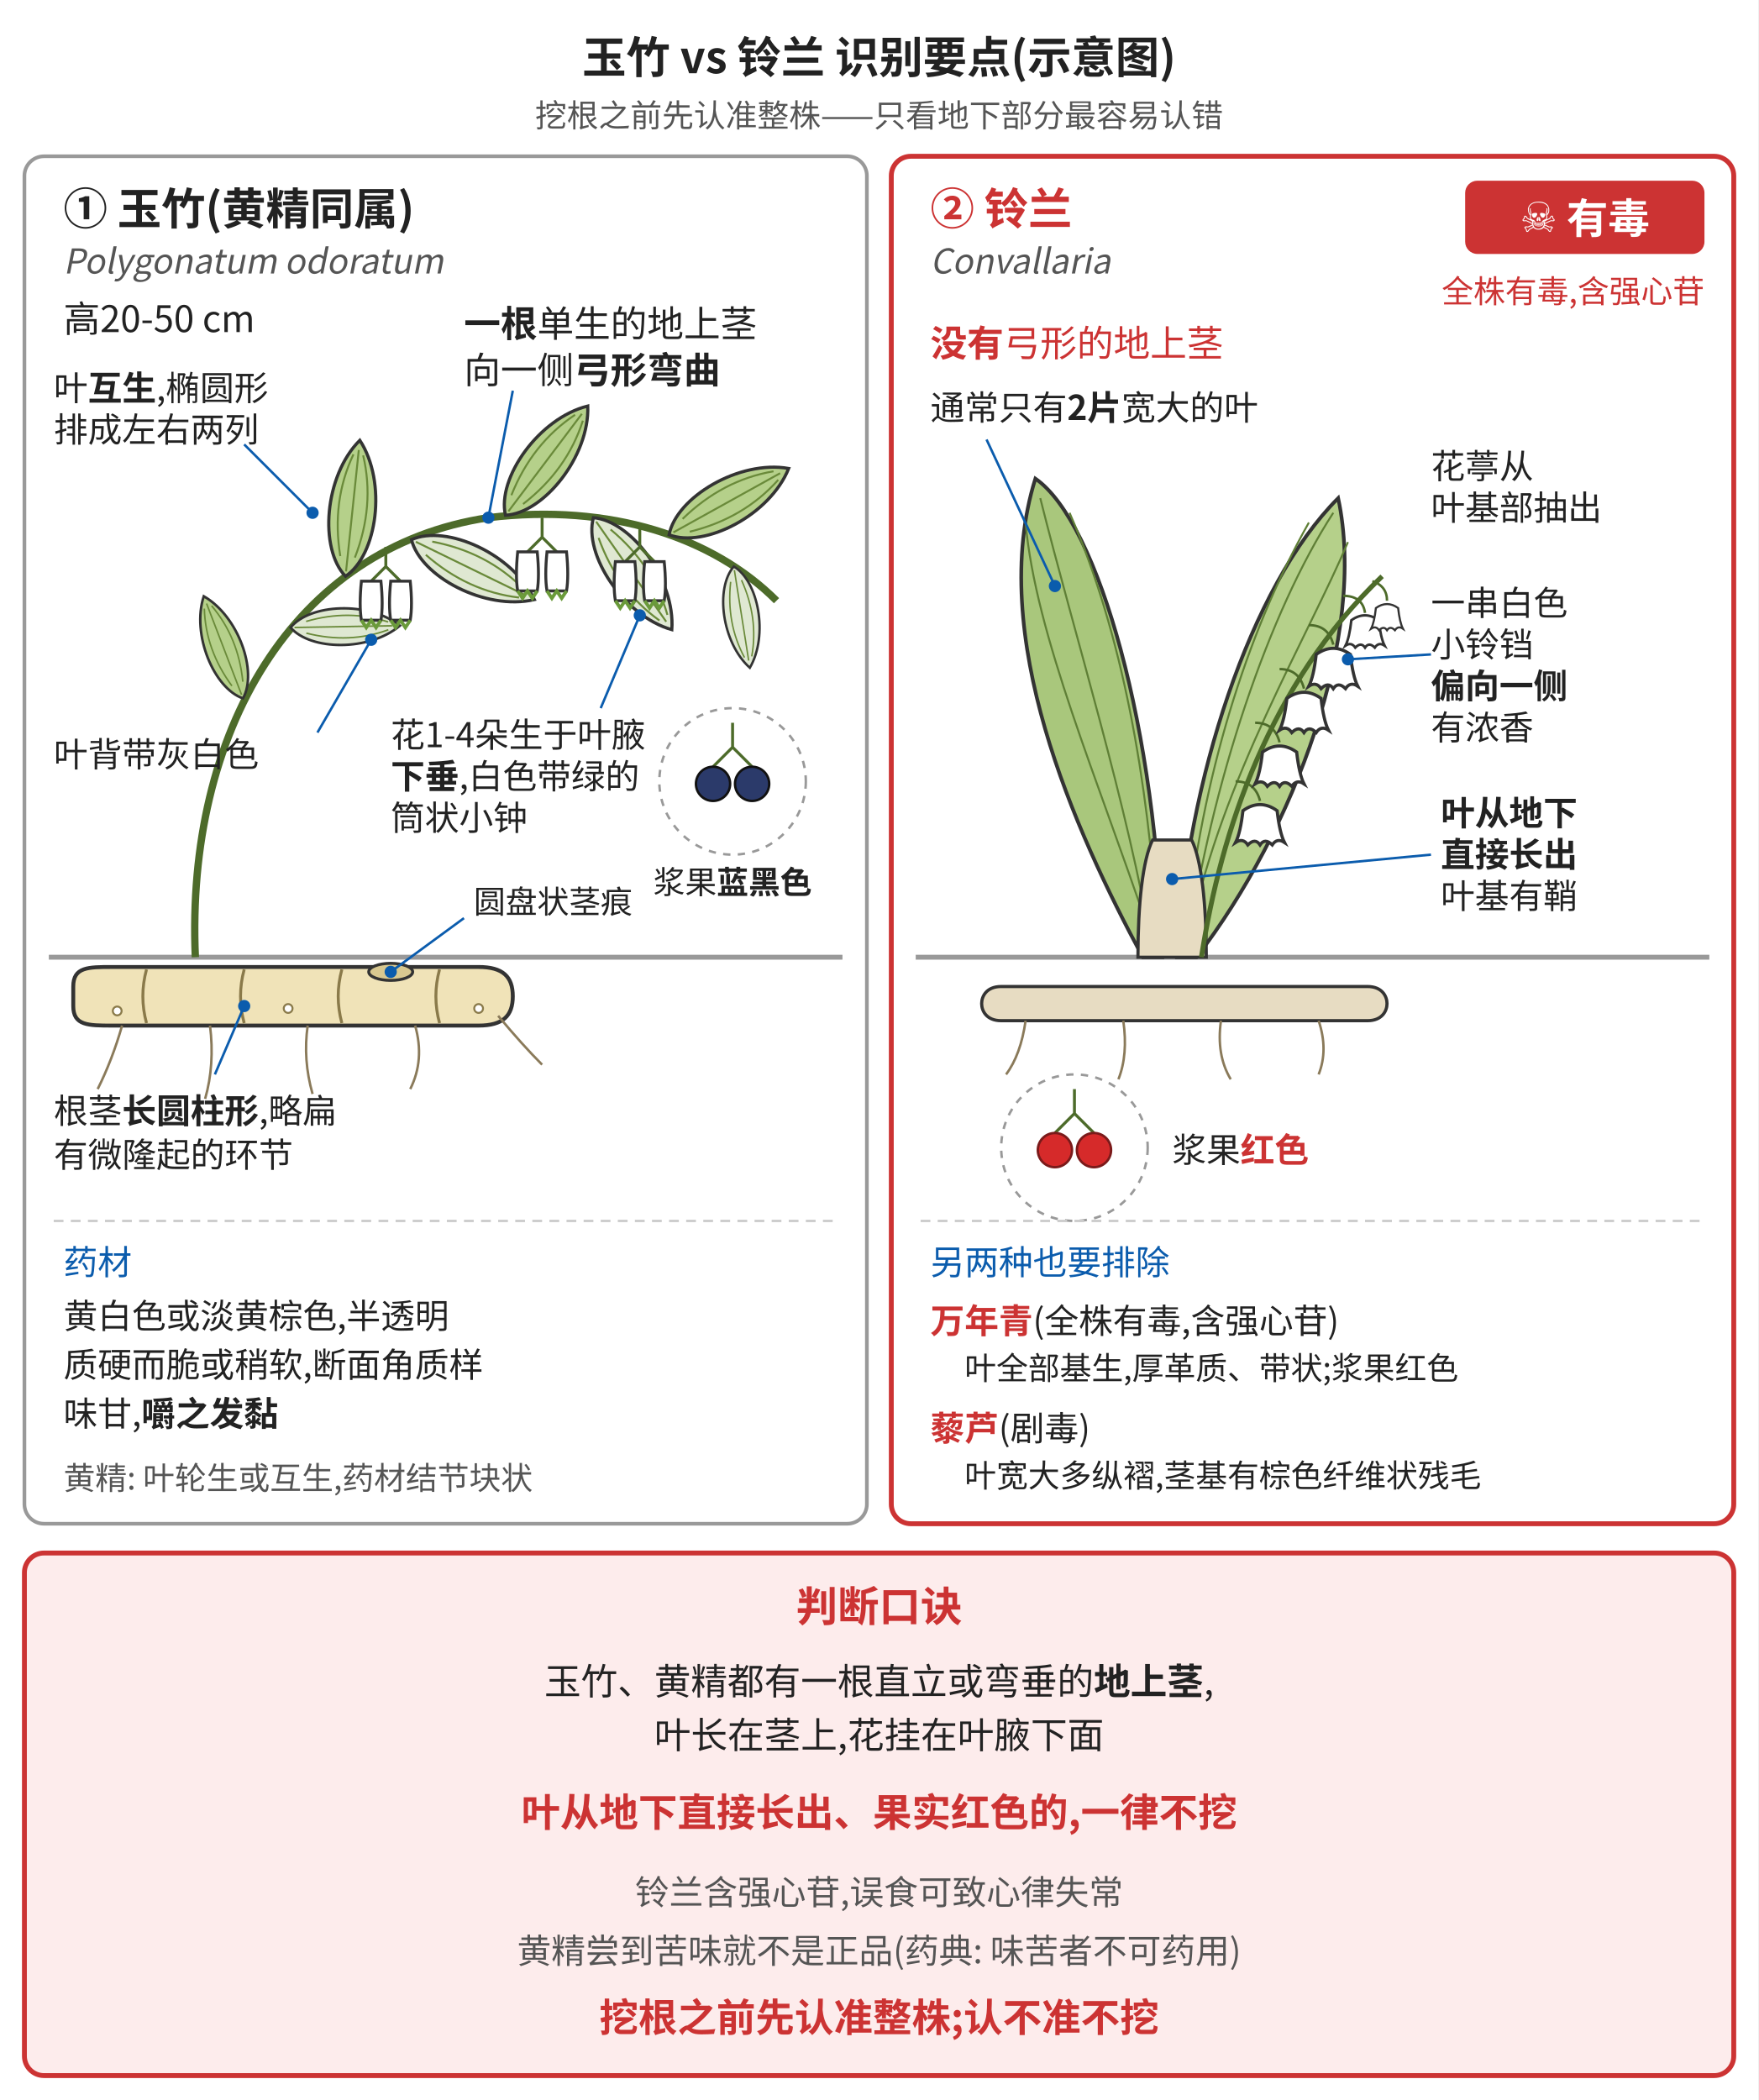
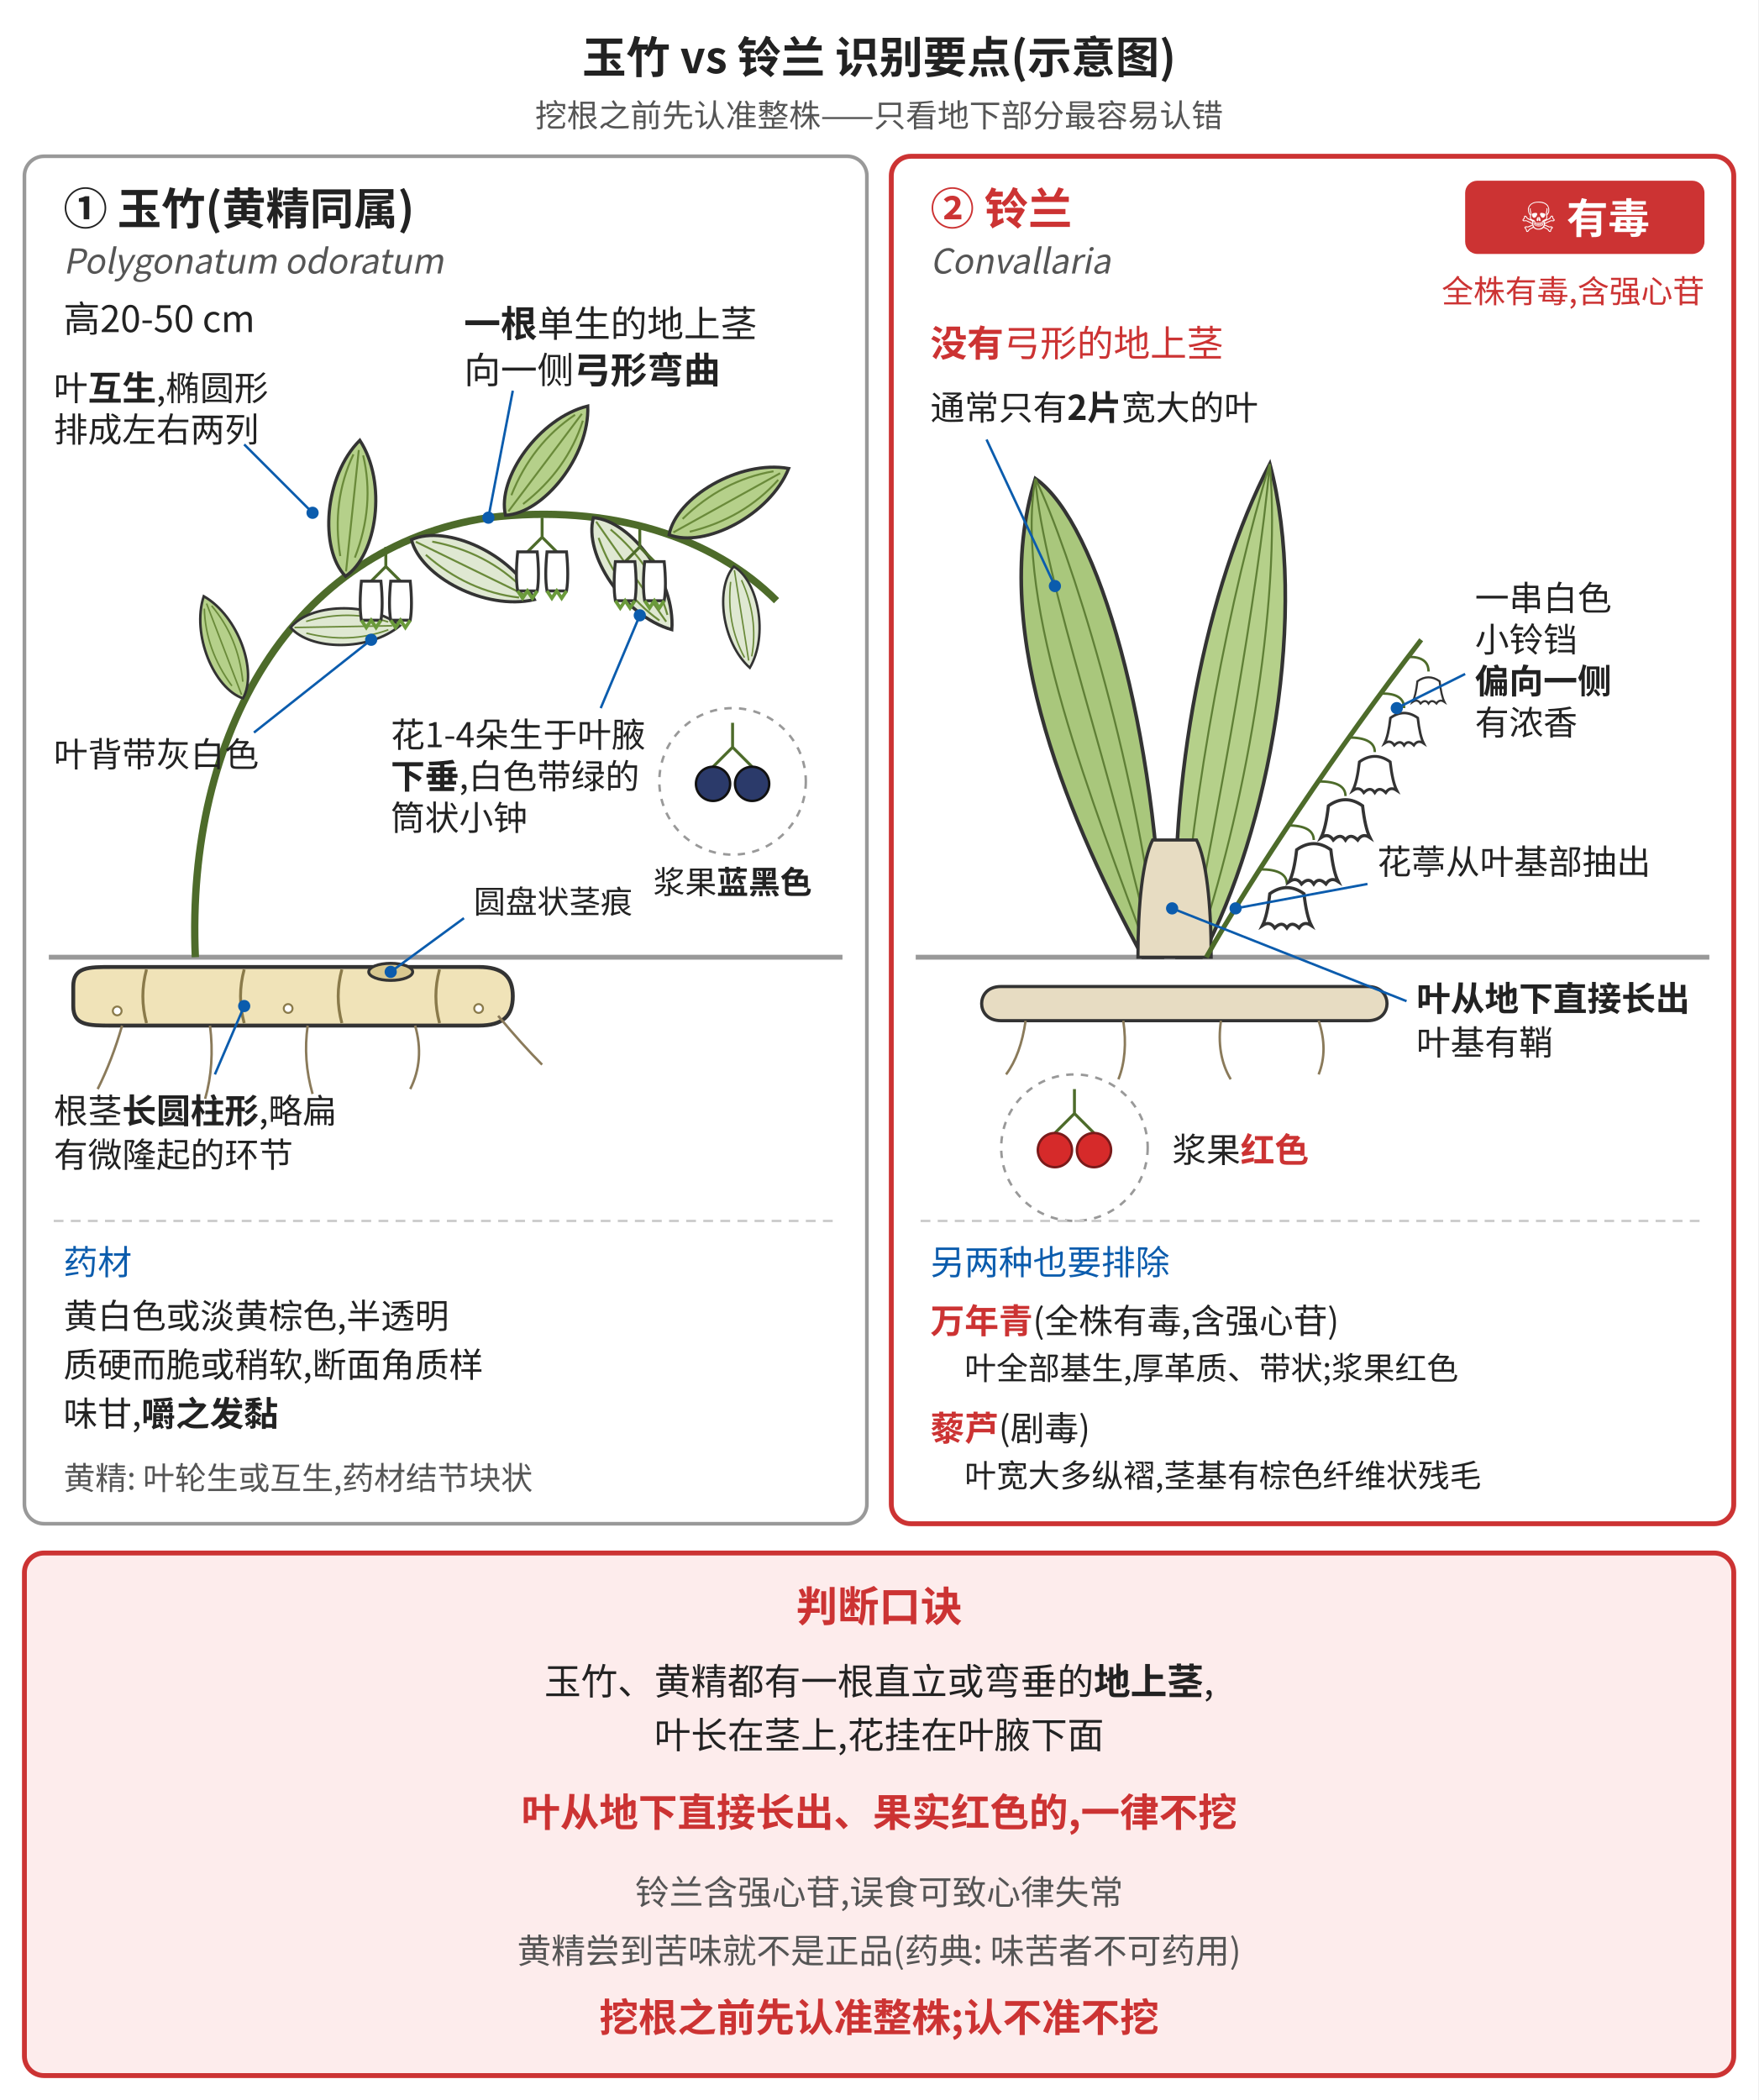
<svg xmlns="http://www.w3.org/2000/svg" viewBox="0 0 720 860" width="720" height="860" role="img" aria-label="玉竹与铃兰对照示意: 挖玉竹、黄精之前先认准整株。玉竹高20-50 cm,有一根单生、向一侧弓形弯曲的地上茎;叶互生,椭圆形,在茎上排成左右两列,叶背带灰白色;花1-4朵生于叶腋,下垂,白色带绿的筒状小钟;浆果蓝黑色;根茎长圆柱形,有微隆起的环节和圆盘状茎痕。铃兰全株有毒,含强心苷,误食可致心律失常: 没有弓形的地上茎,通常只有2片宽大的叶从地下直接长出,叶基有鞘;花葶从叶基部抽出,一串白色小铃铛偏向一侧,有浓香;浆果红色。万年青全株有毒,叶全部基生、厚革质、带状,浆果红色;藜芦剧毒,叶宽大、有许多纵向褶皱,茎基部有棕色纤维状残毛。判断口诀: 玉竹、黄精都有一根直立或弯垂的地上茎,叶长在茎上,花挂在叶腋下面;叶从地下直接长出、果实红色的,一律不挖">
  <rect width="100%" height="100%" fill="#fff" />
  <defs>
    <g id="yleaf">
      <path d="M0 0 C10 -12 40 -13 56 0 C40 13 10 12 0 0Z" stroke="#333" stroke-width="1.3" />
      <path d="M2 0 H52 M8 -3 Q30 -9 50 -2 M8 3 Q30 9 50 2" stroke="#6a8a3a" stroke-width="0.8" fill="none" />
    </g>
    <g id="ybell">
      <path d="M0 0 V8 M0 8 L-6 14 M0 8 L6 14" stroke="#4d6b2a" stroke-width="1.2" fill="none" />
      <path d="M-10 14 Q-11 24 -10 30 H-2 Q-1 24 -2 14 Z M2 14 Q1 24 2 30 H10 Q11 24 10 14 Z" fill="#fff" stroke="#333" stroke-width="1.2" />
      <path d="M-10 30 l2 3 l2 -3 l2 3 l2 -3 M2 30 l2 3 l2 -3 l2 3 l2 -3" stroke="#6a9a3a" stroke-width="1.4" fill="none" />
    </g>
    <g id="lbell">
      <path d="M-7 0 Q-8 9 -10 13 Q-7 11 -5 14 Q-2 11 0 14 Q2 11 5 14 Q7 11 10 13 Q8 9 7 0 Q0 -5 -7 0Z" fill="#fff" stroke="#333" stroke-width="1.3" />
    </g>
  </defs>
  <g font-family="'Noto Sans CJK SC','PingFang SC','Microsoft YaHei',sans-serif" fill="#222">
    <text x="360" y="30" font-size="18" font-weight="bold" text-anchor="middle">玉竹 vs 铃兰 识别要点(示意图)</text>
    <text x="360" y="52" font-size="13" fill="#555" text-anchor="middle">挖根之前先认准整株——只看地下部分最容易认错</text>
    <rect x="10" y="64" width="345" height="560" rx="8" fill="none" stroke="#999" stroke-width="1.5" />
    <rect x="365" y="64" width="345" height="560" rx="8" fill="none" stroke="#c33" stroke-width="2" />
    <text x="26" y="92" font-size="18" font-weight="bold">① 玉竹(黄精同属)</text>
    <text x="26" y="112" font-size="14" font-style="italic" fill="#555">Polygonatum odoratum</text>
    <text x="26" y="136" font-size="15">高20-50 cm</text>
    <line x1="20" y1="392" x2="345" y2="392" stroke="#999" stroke-width="2" />
    <path d="M80 392 C76 300 120 224 200 212 C250 206 292 220 318 246" stroke="#4d6b2a" stroke-width="3" fill="none" />
    <use href="#yleaf" transform="translate(99.5 286) rotate(-111) scale(0.8)" fill="#b5d08a" />
    <use href="#yleaf" transform="translate(119 257) rotate(-1) scale(0.8)" fill="#dfe8d2" />
    <use href="#yleaf" transform="translate(141.5 236) rotate(-84)" fill="#b5d08a" />
    <use href="#yleaf" transform="translate(168.5 221) rotate(26)" fill="#dfe8d2" />
    <use href="#yleaf" transform="translate(207 211) rotate(-53)" fill="#b5d08a" />
    <use href="#yleaf" transform="translate(243 212) rotate(55)" fill="#dfe8d2" />
    <use href="#yleaf" transform="translate(274 219) rotate(-29)" fill="#b5d08a" />
    <use href="#yleaf" transform="translate(300.5 232) rotate(81) scale(0.75)" fill="#dfe8d2" />
    <use href="#ybell" x="158" y="224" />
    <use href="#ybell" x="222" y="212" />
    <use href="#ybell" x="262" y="216" />
    <path d="M30 404 C30 396 36 396 46 396 H196 C206 396 210 400 210 408 C210 416 206 420 196 420 H46 C36 420 30 420 30 412 Z" fill="#f0e3b8" stroke="#333" stroke-width="1.6" />
    <g stroke="#8a7a4a" stroke-width="1.2" fill="none">
      <path d="M60 397 Q57 408 60 419 M100 397 Q97 408 100 419 M140 397 Q137 408 140 419 M180 397 Q177 408 180 419" />
    </g>
    <ellipse cx="160" cy="398" rx="9" ry="3.5" fill="#d8c890" stroke="#333" stroke-width="1.2" />
    <g fill="#fff" stroke="#8a7a4a" stroke-width="0.8">
      <circle cx="48" cy="414" r="1.8" />
      <circle cx="118" cy="413" r="1.8" />
      <circle cx="196" cy="413" r="1.8" />
    </g>
    <g stroke="#8a7a5a" stroke-width="1" fill="none">
      <path d="M50 420 Q46 434 40 446 M86 420 Q88 436 84 450 M126 420 Q124 434 128 448 M170 420 Q174 434 168 446 M204 416 Q214 428 222 436" />
    </g>
    <circle cx="300" cy="320" r="30" fill="#fff" stroke="#999" stroke-width="1" stroke-dasharray="3 3" />
    <path d="M300 296 V306 M300 306 L292 314 M300 306 L308 314" stroke="#4d6b2a" stroke-width="1.2" fill="none" />
    <circle cx="292" cy="321" r="7" fill="#2b3a6a" stroke="#111" stroke-width="1" />
    <circle cx="308" cy="321" r="7" fill="#2b3a6a" stroke="#111" stroke-width="1" />
    <g stroke="#0b5cad" stroke-width="1" fill="none">
      <path d="M200 212 L210 160" />
      <path d="M128 210 L100 182" />
-       <path d="M152 262 L130 300" />
+       <path d="M152 262 L104 300" />
      <path d="M262 252 L246 290" />
      <path d="M160 398 L190 376" />
      <path d="M100 412 L88 440" />
    </g>
    <g fill="#0b5cad">
      <circle cx="200" cy="212" r="2.5" />
      <circle cx="128" cy="210" r="2.5" />
      <circle cx="152" cy="262" r="2.5" />
      <circle cx="262" cy="252" r="2.5" />
      <circle cx="160" cy="398" r="2.5" />
      <circle cx="100" cy="412" r="2.5" />
    </g>
    <text x="190" y="138" font-size="15">
      <tspan font-weight="bold">一根</tspan>单生的地上茎</text>
    <text x="190" y="157" font-size="15">向一侧<tspan font-weight="bold">弓形弯曲</tspan>
    </text>
    <text x="22" y="164" font-size="14">叶<tspan font-weight="bold">互生</tspan>,椭圆形</text>
    <text x="22" y="181" font-size="14">排成左右两列</text>
    <text x="22" y="314" font-size="14">叶背带灰白色</text>
    <text x="160" y="306" font-size="14">花1-4朵生于叶腋</text>
    <text x="160" y="323" font-size="14">
      <tspan font-weight="bold">下垂</tspan>,白色带绿的</text>
    <text x="160" y="340" font-size="14">筒状小钟</text>
    <text x="300" y="366" font-size="13" text-anchor="middle">浆果<tspan font-weight="bold">蓝黑色</tspan>
    </text>
    <text x="194" y="374" font-size="13">圆盘状茎痕</text>
    <text x="22" y="460" font-size="14">根茎<tspan font-weight="bold">长圆柱形</tspan>,略扁</text>
    <text x="22" y="478" font-size="14">有微隆起的环节</text>
    <line x1="22" y1="500" x2="343" y2="500" stroke="#ccc" stroke-dasharray="4 3" />
    <text x="26" y="522" font-size="14" fill="#0b5cad">药材</text>
    <text x="26" y="544" font-size="14">黄白色或淡黄棕色,半透明</text>
    <text x="26" y="564" font-size="14">质硬而脆或稍软,断面角质样</text>
    <text x="26" y="584" font-size="14">味甘,<tspan font-weight="bold">嚼之发黏</tspan>
    </text>
    <text x="26" y="610" font-size="13" fill="#555">黄精: 叶轮生或互生,药材结节块状</text>
    <text x="381" y="92" font-size="18" font-weight="bold" fill="#c33">② 铃兰</text>
    <text x="381" y="112" font-size="14" font-style="italic" fill="#555">Convallaria</text>
    <rect x="600" y="74" width="98" height="30" rx="5" fill="#c33" />
    <text x="649" y="95" font-size="17" font-weight="bold" fill="#fff" text-anchor="middle">☠️ 有毒</text>
    <text x="698" y="124" font-size="13" fill="#c33" text-anchor="end">全株有毒,含强心苷</text>
    <text x="381" y="146" font-size="15" fill="#c33">
      <tspan font-weight="bold">没有</tspan>弓形的地上茎</text>
    <line x1="375" y1="392" x2="700" y2="392" stroke="#999" stroke-width="2" />
    <path d="M468 392 C440 340 404 260 424 196 C450 214 474 300 476 392 Z" fill="#a9c77c" stroke="#333" stroke-width="1.5" />
-     <path d="M472 390 C462 330 440 260 426 204 M470 380 C450 320 424 260 420 214 M474 380 C470 320 460 260 438 210" stroke="#5f7f36" stroke-width="0.8" fill="none" />
-     <path d="M482 392 C486 320 512 240 548 204 C560 260 530 340 490 392 Z" fill="#b5d08a" stroke="#333" stroke-width="1.5" />
-     <path d="M486 390 C496 320 520 250 546 210 M488 380 C500 320 536 260 552 222 M486 380 C492 320 510 260 536 214" stroke="#5f7f36" stroke-width="0.8" fill="none" />
-     <path d="M466 392 C466 370 468 352 472 344 L488 344 C492 352 494 370 494 392 Z" fill="#e7dcc2" stroke="#333" stroke-width="1.3" />
-     <path d="M492 392 C500 340 520 280 566 236" stroke="#4d6b2a" stroke-width="2" fill="none" />
-     <g stroke="#4d6b2a" stroke-width="1" fill="none">
-       <path d="M506 320 Q514 320 516 328 M514 296 Q522 296 524 304 M524 274 Q532 274 534 282 M536 256 Q544 256 546 264 M550 244 Q558 244 559 251 M562 238 Q568 240 568 246" />
-     </g>
-     <use href="#lbell" x="516" y="332" />
-     <use href="#lbell" x="524" y="308" />
-     <use href="#lbell" x="534" y="286" />
-     <use href="#lbell" x="546" y="268" />
-     <use href="#lbell" transform="translate(559 254) scale(0.8)" />
-     <use href="#lbell" transform="translate(568 249) scale(0.65)" />
+     <path d="M472 392 C457 320 427 237 424 196 M470 390 C448 330 415 248 424 196 M474 390 C465 310 438 225 424 196" stroke="#5f7f36" stroke-width="0.8" fill="none" />
+     <path d="M482 392 C478 320 494 240 520 190 C536 250 520 340 492 392 Z" fill="#b5d08a" stroke="#333" stroke-width="1.5" />
+     <path d="M487 392 C499 330 515 245 520 190 M484 390 C488 325 504 242 520 190 M490 390 C509 335 525 248 520 190" stroke="#5f7f36" stroke-width="0.8" fill="none" />
+     <path d="M466 392 C466 370 468 352 472 344 L490 344 C494 352 496 370 496 392 Z" fill="#e7dcc2" stroke="#333" stroke-width="1.3" />
+     <path d="M494 392 C512 360 548 306 582 262" stroke="#4d6b2a" stroke-width="2" fill="none" />
+     <path d="M516 356 Q527 356 527 362 M527 338 Q538 338 538 344 M540 320 Q551 320 551 326 M552 302 Q563 302 563 308 M566 284 Q575 284 575 290 M577 269 Q585 269 585 275" stroke="#4d6b2a" stroke-width="1" fill="none" />
+     <use href="#lbell" x="527" y="366" />
+     <use href="#lbell" x="538" y="348" />
+     <use href="#lbell" x="551" y="330" />
+     <use href="#lbell" transform="translate(563 312) scale(0.9)" />
+     <use href="#lbell" transform="translate(575 294) scale(0.8)" />
+     <use href="#lbell" transform="translate(585 279) scale(0.65)" />
    <path d="M410 404 H560 C566 404 568 408 568 411 C568 414 566 418 560 418 H410 C404 418 402 414 402 411 C402 408 404 404 410 404 Z" fill="#e7dcc2" stroke="#333" stroke-width="1.3" />
    <g stroke="#8a7a5a" stroke-width="1" fill="none">
      <path d="M420 418 Q418 432 412 440 M460 418 Q462 432 458 442 M500 418 Q498 432 504 442 M540 418 Q544 430 540 440" />
    </g>
    <circle cx="440" cy="470" r="30" fill="#fff" stroke="#999" stroke-width="1" stroke-dasharray="3 3" />
    <path d="M440 446 V456 M440 456 L432 464 M440 456 L448 464" stroke="#4d6b2a" stroke-width="1.2" fill="none" />
    <circle cx="432" cy="471" r="7" fill="#d62a2a" stroke="#7a1a1a" stroke-width="1" />
    <circle cx="448" cy="471" r="7" fill="#d62a2a" stroke="#7a1a1a" stroke-width="1" />
    <text x="480" y="476" font-size="14">浆果<tspan font-weight="bold" fill="#c33">红色</tspan>
    </text>
    <g stroke="#0b5cad" stroke-width="1" fill="none">
      <path d="M432 240 L404 180" />
-       <path d="M480 360 L586 350" />
-       <path d="M552 270 L586 268" />
+       <path d="M506 372 L560 362" />
+       <path d="M572 290 L600 276" />
+       <path d="M480 372 L576 410" />
    </g>
    <g fill="#0b5cad">
      <circle cx="432" cy="240" r="2.5" />
-       <circle cx="480" cy="360" r="2.5" />
-       <circle cx="552" cy="270" r="2.5" />
+       <circle cx="506" cy="372" r="2.5" />
+       <circle cx="572" cy="290" r="2.5" />
+       <circle cx="480" cy="372" r="2.5" />
    </g>
    <text x="381" y="172" font-size="14">通常只有<tspan font-weight="bold">2片</tspan>宽大的叶</text>
-     <text x="586" y="196" font-size="14">花葶从</text>
-     <text x="586" y="213" font-size="14">叶基部抽出</text>
-     <text x="586" y="252" font-size="14">一串白色</text>
-     <text x="586" y="269" font-size="14">小铃铛</text>
-     <text x="586" y="286" font-size="14">
-       <tspan font-weight="bold">偏向一侧</tspan>
+     <text x="564" y="358" font-size="14">花葶从叶基部抽出</text>
+     <text x="604" y="250" font-size="14">一串白色</text>
+     <text x="604" y="267" font-size="14">小铃铛</text>
+     <text x="604" y="284" font-size="14" font-weight="bold">偏向一侧</text>
+     <text x="604" y="301" font-size="14">有浓香</text>
+     <text x="580" y="414" font-size="14">
+       <tspan font-weight="bold">叶从地下直接长出</tspan>
    </text>
-     <text x="586" y="303" font-size="14">有浓香</text>
-     <text x="590" y="338" font-size="14">
-       <tspan font-weight="bold">叶从地下</tspan>
-     </text>
-     <text x="590" y="355" font-size="14">
-       <tspan font-weight="bold">直接长出</tspan>
-     </text>
-     <text x="590" y="372" font-size="14">叶基有鞘</text>
+     <text x="580" y="432" font-size="14">叶基有鞘</text>
    <line x1="377" y1="500" x2="698" y2="500" stroke="#ccc" stroke-dasharray="4 3" />
    <text x="381" y="522" font-size="14" fill="#0b5cad">另两种也要排除</text>
    <text x="381" y="546" font-size="14">
      <tspan font-weight="bold" fill="#c33">万年青</tspan>(全株有毒,含强心苷)</text>
    <text x="395" y="565" font-size="13">叶全部基生,厚革质、带状;浆果红色</text>
    <text x="381" y="590" font-size="14">
      <tspan font-weight="bold" fill="#c33">藜芦</tspan>(剧毒)</text>
    <text x="395" y="609" font-size="13">叶宽大多纵褶,茎基有棕色纤维状残毛</text>
    <rect x="10" y="636" width="700" height="214" rx="8" fill="#fdecec" stroke="#c33" stroke-width="2" />
    <text x="360" y="664" font-size="17" font-weight="bold" fill="#c33" text-anchor="middle">判断口诀</text>
    <text x="360" y="694" font-size="15" text-anchor="middle">玉竹、黄精都有一根直立或弯垂的<tspan font-weight="bold">地上茎</tspan>,</text>
    <text x="360" y="716" font-size="15" text-anchor="middle">叶长在茎上,花挂在叶腋下面</text>
    <text x="360" y="748" font-size="16" font-weight="bold" fill="#c33" text-anchor="middle">叶从地下直接长出、果实红色的,一律不挖</text>
    <text x="360" y="780" font-size="14" fill="#555" text-anchor="middle">铃兰含强心苷,误食可致心律失常</text>
    <text x="360" y="804" font-size="14" fill="#555" text-anchor="middle">黄精尝到苦味就不是正品(药典: 味苦者不可药用)</text>
    <text x="360" y="832" font-size="16" font-weight="bold" fill="#c33" text-anchor="middle">挖根之前先认准整株;认不准不挖</text>
  </g>
</svg>
